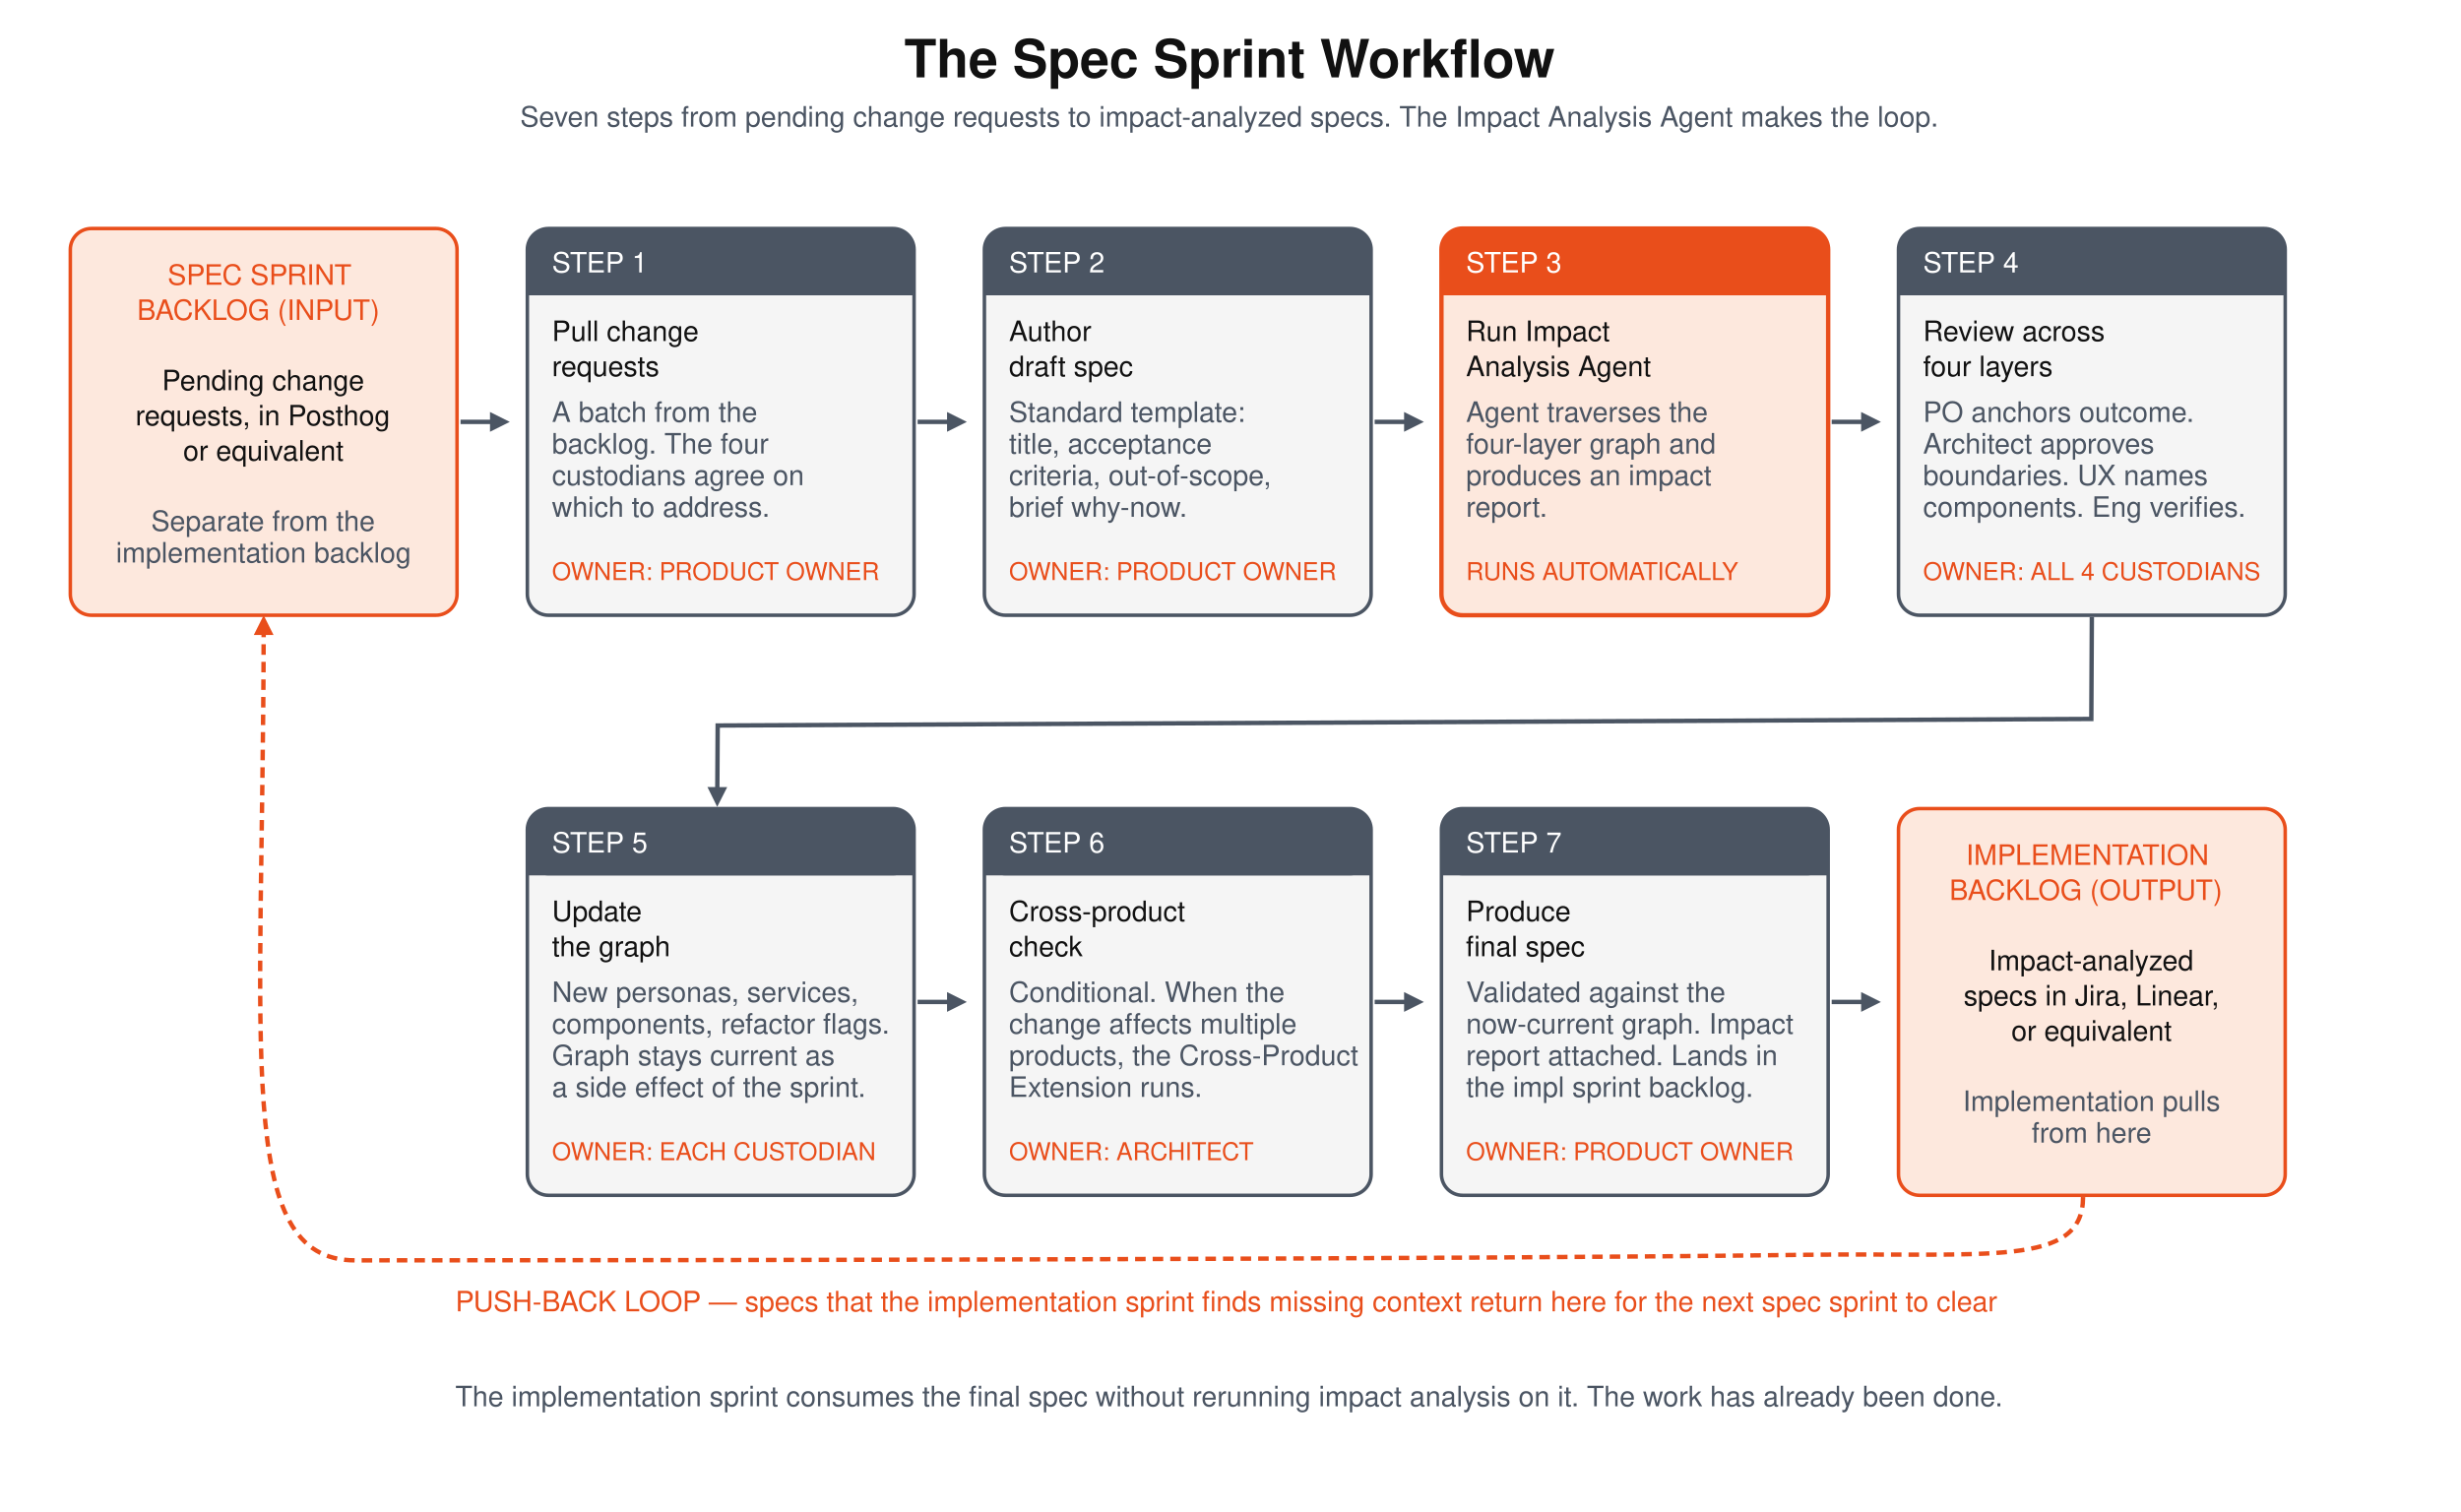
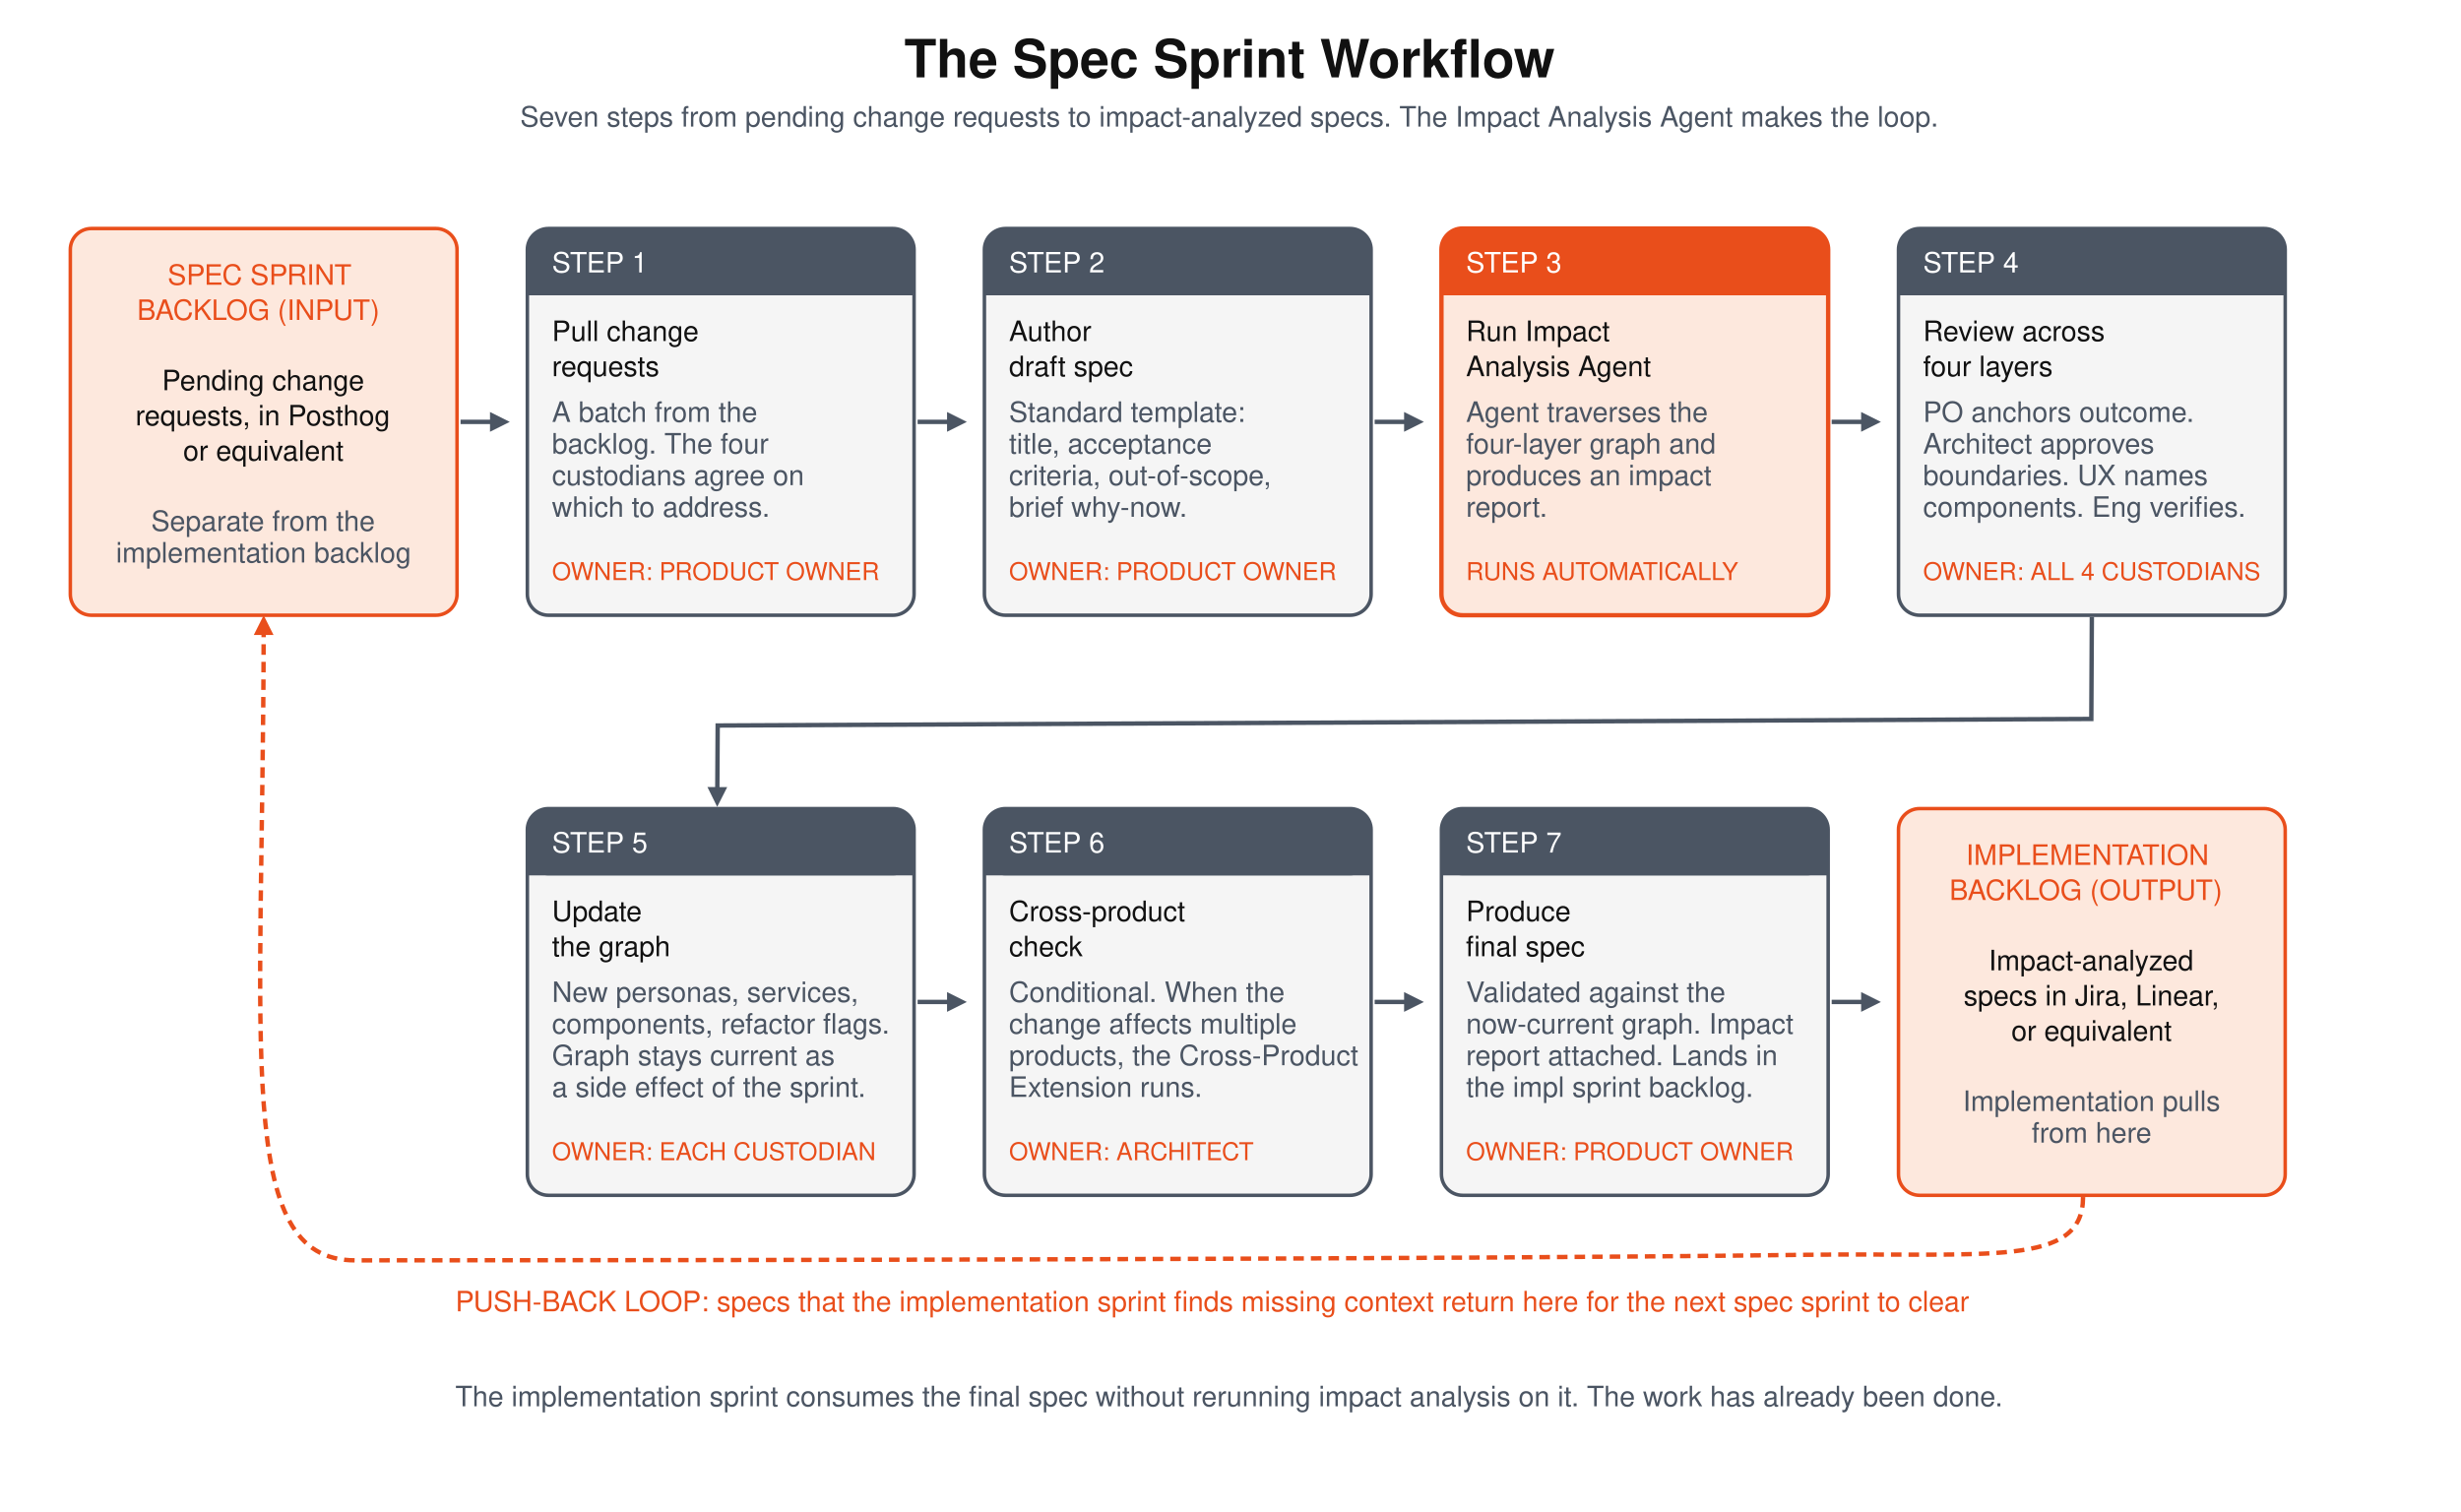
<svg xmlns="http://www.w3.org/2000/svg" viewBox="0 0 1400 860" preserveAspectRatio="xMidYMid meet" width="1400px" height="860px" version="1.1" xml:space="preserve" style="fill-rule:evenodd;clip-rule:evenodd;" class="se-svg">
  <g transform="matrix(1,0,0,1,700,44)">
    <g transform="matrix(30,0,0,30,125.5957,0)">
        </g>
    <g transform="matrix(30,0,0,30,135.5859,0)">
        </g>
    <text x="-185.581px" y="0px" style="font-family:'Helvetica-Bold', 'Helvetica';font-weight:700;font-size:30px;fill:var(--se-text,#111111);">The Spec Sprint Workﬂow</text>
  </g>
  <g transform="matrix(1,0,0,1,700,72)">
    <text x="-404.094px" y="0px" style="font-family:'Helvetica';font-size:16px;fill:var(--se-text-secondary,#4b5563);">Seven steps from pending change requests to impact-analyzed specs. The Impact Analysis Agent makes the loop.</text>
  </g>
  <g transform="matrix(1,0,0,1,40,130)">
    <path d="M220,12L220,208C220,214.623 214.623,220 208,220L12,220C5.377,220 0,214.623 0,208L0,12C0,5.377 5.377,0 12,0L208,0C214.623,0 220,5.377 220,12Z" style="fill:var(--se-accent-fill,#FDE8DD);stroke:var(--se-accent,#E94E1B);stroke-width:2px;" />
    <g transform="matrix(1,0,0,1,109.88,32)">
      <text x="-54.544px" y="0px" style="font-family:'Helvetica';font-size:16px;fill:var(--se-accent,#E94E1B);">SPEC SPRINT</text>
    </g>
    <g transform="matrix(1,0,0,1,109.88,52)">
      <text x="-71.91px" y="0px" style="font-family:'Helvetica';font-size:16px;fill:var(--se-accent,#E94E1B);">BACKLOG (INPUT)</text>
    </g>
    <g transform="matrix(1,0,0,1,110,92)">
      <text x="-57.828px" y="0px" style="font-family:'Helvetica';font-size:16px;fill:var(--se-text,#111111);">Pending change</text>
    </g>
    <g transform="matrix(1,0,0,1,110,112)">
      <text x="-72.934px" y="0px" style="font-family:'Helvetica';font-size:16px;fill:var(--se-text,#111111);">requests, in Posthog</text>
    </g>
    <g transform="matrix(1,0,0,1,110,132)">
      <text x="-45.809px" y="0px" style="font-family:'Helvetica';font-size:16px;fill:var(--se-text,#111111);">or equivalent</text>
    </g>
    <g transform="matrix(1,0,0,1,110,172)">
      <text x="-64.035px" y="0px" style="font-family:'Helvetica';font-size:16px;fill:var(--se-text-secondary,#4b5563);">Separate from the</text>
    </g>
    <g transform="matrix(1,0,0,1,110,190)">
      <text x="-84.047px" y="0px" style="font-family:'Helvetica';font-size:16px;fill:var(--se-text-secondary,#4b5563);">implementation backlog</text>
    </g>
  </g>
  <g>
    <path d="M262,240L290,240" style="fill:none;fill-rule:nonzero;" />
    <path d="M278.75,234.375L290,240L278.75,245.625L278.75,234.375Z" style="fill:var(--se-text-secondary,#4b5563);fill-rule:nonzero;" />
    <path d="M262,240L281,240" style="fill:none;fill-rule:nonzero;stroke:var(--se-text-secondary,#4b5563);stroke-width:2.5px;" />
  </g>
  <g transform="matrix(1,0,0,1,300,130)">
    <path d="M220,12L220,208C220,214.623 214.623,220 208,220L12,220C5.377,220 0,214.623 0,208L0,12C0,5.377 5.377,0 12,0L208,0C214.623,0 220,5.377 220,12Z" style="fill:var(--se-panel-fill,#f5f5f5);stroke:var(--se-text-secondary,#4b5563);stroke-width:2px;" />
    <path d="M220,12L220,26C220,32.623 214.623,38 208,38L12,38C5.377,38 0,32.623 0,26L0,12C0,5.377 5.377,0 12,0L208,0C214.623,0 220,5.377 220,12Z" style="fill:var(--se-text-secondary,#4b5563);" />
    <rect x="0" y="26" width="220" height="12" style="fill:var(--se-text-secondary,#4b5563);" />
    <g transform="matrix(1,0,0,1,14,25)">
      <text x="0px" y="0px" style="font-family:'Helvetica';font-size:16px;fill:var(--se-box-fill,#ffffff);">STEP 1</text>
    </g>
    <g transform="matrix(1,0,0,1,14,64)">
      <text x="0px" y="0px" style="font-family:'Helvetica';font-size:16px;fill:var(--se-text,#111111);">Pull change</text>
    </g>
    <g transform="matrix(1,0,0,1,14,84)">
      <text x="0px" y="0px" style="font-family:'Helvetica';font-size:16px;fill:var(--se-text,#111111);">requests</text>
    </g>
    <g transform="matrix(1,0,0,1,14,110)">
      <text x="0px" y="0px" style="font-family:'Helvetica';font-size:16px;fill:var(--se-text-secondary,#4b5563);">A batch from the</text>
    </g>
    <g transform="matrix(1,0,0,1,14,128)">
      <text x="0px" y="0px" style="font-family:'Helvetica';font-size:16px;fill:var(--se-text-secondary,#4b5563);">backlog. The four</text>
    </g>
    <g transform="matrix(1,0,0,1,14,146)">
      <text x="0px" y="0px" style="font-family:'Helvetica';font-size:16px;fill:var(--se-text-secondary,#4b5563);">custodians agree on</text>
    </g>
    <g transform="matrix(1,0,0,1,14,164)">
      <text x="0px" y="0px" style="font-family:'Helvetica';font-size:16px;fill:var(--se-text-secondary,#4b5563);">which to address.</text>
    </g>
    <g transform="matrix(1,0,0,1,14,200)">
      <text x="0px" y="0px" style="font-family:'Helvetica';font-size:14px;fill:var(--se-accent,#E94E1B);">OWNER: PRODUCT OWNER</text>
    </g>
  </g>
  <g>
    <path d="M522,240L550,240" style="fill:none;fill-rule:nonzero;" />
    <path d="M538.75,234.375L550,240L538.75,245.625L538.75,234.375Z" style="fill:var(--se-text-secondary,#4b5563);fill-rule:nonzero;" />
    <path d="M522,240L541,240" style="fill:none;fill-rule:nonzero;stroke:var(--se-text-secondary,#4b5563);stroke-width:2.5px;" />
  </g>
  <g transform="matrix(1,0,0,1,560,130)">
    <path d="M220,12L220,208C220,214.623 214.623,220 208,220L12,220C5.377,220 0,214.623 0,208L0,12C0,5.377 5.377,0 12,0L208,0C214.623,0 220,5.377 220,12Z" style="fill:var(--se-panel-fill,#f5f5f5);stroke:var(--se-text-secondary,#4b5563);stroke-width:2px;" />
    <path d="M220,12L220,26C220,32.623 214.623,38 208,38L12,38C5.377,38 0,32.623 0,26L0,12C0,5.377 5.377,0 12,0L208,0C214.623,0 220,5.377 220,12Z" style="fill:var(--se-text-secondary,#4b5563);" />
    <rect x="0" y="26" width="220" height="12" style="fill:var(--se-text-secondary,#4b5563);" />
    <g transform="matrix(1,0,0,1,14,25)">
      <text x="0px" y="0px" style="font-family:'Helvetica';font-size:16px;fill:var(--se-box-fill,#ffffff);">STEP 2</text>
    </g>
    <g transform="matrix(1,0,0,1,14,64)">
      <text x="0px" y="0px" style="font-family:'Helvetica';font-size:16px;fill:var(--se-text,#111111);">Author</text>
    </g>
    <g transform="matrix(1,0,0,1,14,84)">
      <text x="0px" y="0px" style="font-family:'Helvetica';font-size:16px;fill:var(--se-text,#111111);">draft spec</text>
    </g>
    <g transform="matrix(1,0,0,1,14,110)">
      <text x="0px" y="0px" style="font-family:'Helvetica';font-size:16px;fill:var(--se-text-secondary,#4b5563);">Standard template:</text>
    </g>
    <g transform="matrix(1,0,0,1,14,128)">
      <text x="0px" y="0px" style="font-family:'Helvetica';font-size:16px;fill:var(--se-text-secondary,#4b5563);">title, acceptance</text>
    </g>
    <g transform="matrix(1,0,0,1,14,146)">
      <text x="0px" y="0px" style="font-family:'Helvetica';font-size:16px;fill:var(--se-text-secondary,#4b5563);">criteria, out-of-scope,</text>
    </g>
    <g transform="matrix(1,0,0,1,14,164)">
      <text x="0px" y="0px" style="font-family:'Helvetica';font-size:16px;fill:var(--se-text-secondary,#4b5563);">brief why-now.</text>
    </g>
    <g transform="matrix(1,0,0,1,14,200)">
      <text x="0px" y="0px" style="font-family:'Helvetica';font-size:14px;fill:var(--se-accent,#E94E1B);">OWNER: PRODUCT OWNER</text>
    </g>
  </g>
  <g>
    <path d="M782,240L810,240" style="fill:none;fill-rule:nonzero;" />
    <path d="M798.75,234.375L810,240L798.75,245.625L798.75,234.375Z" style="fill:var(--se-text-secondary,#4b5563);fill-rule:nonzero;" />
    <path d="M782,240L801,240" style="fill:none;fill-rule:nonzero;stroke:var(--se-text-secondary,#4b5563);stroke-width:2.5px;" />
  </g>
  <g transform="matrix(1,0,0,1,820,130)">
    <path d="M220,12L220,208C220,214.623 214.623,220 208,220L12,220C5.377,220 0,214.623 0,208L0,12C0,5.377 5.377,0 12,0L208,0C214.623,0 220,5.377 220,12Z" style="fill:var(--se-accent-fill,#FDE8DD);stroke:var(--se-accent,#E94E1B);stroke-width:2.5px;" />
    <path d="M220,12L220,26C220,32.623 214.623,38 208,38L12,38C5.377,38 0,32.623 0,26L0,12C0,5.377 5.377,0 12,0L208,0C214.623,0 220,5.377 220,12Z" style="fill:var(--se-accent,#E94E1B);" />
    <rect x="0" y="26" width="220" height="12" style="fill:var(--se-accent,#E94E1B);" />
    <g transform="matrix(1,0,0,1,14,25)">
      <text x="0px" y="0px" style="font-family:'Helvetica';font-size:16px;fill:var(--se-box-fill,#ffffff);">STEP 3</text>
    </g>
    <g transform="matrix(1,0,0,1,14,64)">
      <text x="0px" y="0px" style="font-family:'Helvetica';font-size:16px;fill:var(--se-text,#111111);">Run Impact</text>
    </g>
    <g transform="matrix(1,0,0,1,14,84)">
      <text x="0px" y="0px" style="font-family:'Helvetica';font-size:16px;fill:var(--se-text,#111111);">Analysis Agent</text>
    </g>
    <g transform="matrix(1,0,0,1,14,110)">
      <text x="0px" y="0px" style="font-family:'Helvetica';font-size:16px;fill:var(--se-text-secondary,#4b5563);">Agent traverses the</text>
    </g>
    <g transform="matrix(1,0,0,1,14,128)">
      <text x="0px" y="0px" style="font-family:'Helvetica';font-size:16px;fill:var(--se-text-secondary,#4b5563);">four-layer graph and</text>
    </g>
    <g transform="matrix(1,0,0,1,14,146)">
      <text x="0px" y="0px" style="font-family:'Helvetica';font-size:16px;fill:var(--se-text-secondary,#4b5563);">produces an impact</text>
    </g>
    <g transform="matrix(1,0,0,1,14,164)">
      <text x="0px" y="0px" style="font-family:'Helvetica';font-size:16px;fill:var(--se-text-secondary,#4b5563);">report.</text>
    </g>
    <g transform="matrix(1,0,0,1,14,200)">
      <text x="0px" y="0px" style="font-family:'Helvetica';font-size:14px;fill:var(--se-accent,#E94E1B);">RUNS AUTOMATICALLY</text>
    </g>
  </g>
  <g>
    <path d="M1042,240L1070,240" style="fill:none;fill-rule:nonzero;" />
    <path d="M1058.75,234.375L1070,240L1058.75,245.625L1058.75,234.375Z" style="fill:var(--se-text-secondary,#4b5563);fill-rule:nonzero;" />
    <path d="M1042,240L1061,240" style="fill:none;fill-rule:nonzero;stroke:var(--se-text-secondary,#4b5563);stroke-width:2.5px;" />
  </g>
  <g transform="matrix(1,0,0,1,1080,130)">
    <path d="M220,12L220,208C220,214.623 214.623,220 208,220L12,220C5.377,220 0,214.623 0,208L0,12C0,5.377 5.377,0 12,0L208,0C214.623,0 220,5.377 220,12Z" style="fill:var(--se-panel-fill,#f5f5f5);stroke:var(--se-text-secondary,#4b5563);stroke-width:2px;" />
    <path d="M220,12L220,26C220,32.623 214.623,38 208,38L12,38C5.377,38 0,32.623 0,26L0,12C0,5.377 5.377,0 12,0L208,0C214.623,0 220,5.377 220,12Z" style="fill:var(--se-text-secondary,#4b5563);" />
    <rect x="0" y="26" width="220" height="12" style="fill:var(--se-text-secondary,#4b5563);" />
    <g transform="matrix(1,0,0,1,14,25)">
      <text x="0px" y="0px" style="font-family:'Helvetica';font-size:16px;fill:var(--se-box-fill,#ffffff);">STEP 4</text>
    </g>
    <g transform="matrix(1,0,0,1,14,64)">
      <text x="0px" y="0px" style="font-family:'Helvetica';font-size:16px;fill:var(--se-text,#111111);">Review across</text>
    </g>
    <g transform="matrix(1,0,0,1,14,84)">
      <text x="0px" y="0px" style="font-family:'Helvetica';font-size:16px;fill:var(--se-text,#111111);">four layers</text>
    </g>
    <g transform="matrix(1,0,0,1,14,110)">
      <text x="0px" y="0px" style="font-family:'Helvetica';font-size:16px;fill:var(--se-text-secondary,#4b5563);">PO anchors outcome.</text>
    </g>
    <g transform="matrix(1,0,0,1,14,128)">
      <text x="0px" y="0px" style="font-family:'Helvetica';font-size:16px;fill:var(--se-text-secondary,#4b5563);">Architect approves</text>
    </g>
    <g transform="matrix(1,0,0,1,14,146)">
      <text x="0px" y="0px" style="font-family:'Helvetica';font-size:16px;fill:var(--se-text-secondary,#4b5563);">boundaries. UX names</text>
    </g>
    <g transform="matrix(1,0,0,1,14,164)">
      <g transform="matrix(16,0,0,16,154.75,0)">
            </g>
      <g transform="matrix(16,0,0,16,159.1953,0)">
            </g>
      <text x="0px" y="0px" style="font-family:'Helvetica';font-size:16px;fill:var(--se-text-secondary,#4b5563);">components. Eng veriﬁes.</text>
    </g>
    <g transform="matrix(1,0,0,1,14,200)">
      <text x="0px" y="0px" style="font-family:'Helvetica';font-size:14px;fill:var(--se-accent,#E94E1B);">OWNER: ALL 4 CUSTODIANS</text>
    </g>
  </g>
  <g>
    <path d="M413.691,447.783L408,459L402.442,447.717L413.691,447.783Z" style="fill:var(--se-text-secondary,#4b5563);fill-rule:nonzero;" />
    <path d="M1190,351L1189.696,409L408.274,412.733C408.274,412.733 408.133,436.541 408.053,450" style="fill:none;fill-rule:nonzero;stroke:var(--se-text-secondary,#4b5563);stroke-width:2.5px;" />
  </g>
  <g transform="matrix(1,0,0,1,300,460)">
    <path d="M220,12L220,208C220,214.623 214.623,220 208,220L12,220C5.377,220 0,214.623 0,208L0,12C0,5.377 5.377,0 12,0L208,0C214.623,0 220,5.377 220,12Z" style="fill:var(--se-panel-fill,#f5f5f5);stroke:var(--se-text-secondary,#4b5563);stroke-width:2px;" />
    <path d="M220,12L220,26C220,32.623 214.623,38 208,38L12,38C5.377,38 0,32.623 0,26L0,12C0,5.377 5.377,0 12,0L208,0C214.623,0 220,5.377 220,12Z" style="fill:var(--se-text-secondary,#4b5563);" />
    <rect x="0" y="26" width="220" height="12" style="fill:var(--se-text-secondary,#4b5563);" />
    <g transform="matrix(1,0,0,1,14,25)">
      <text x="0px" y="0px" style="font-family:'Helvetica';font-size:16px;fill:var(--se-box-fill,#ffffff);">STEP 5</text>
    </g>
    <g transform="matrix(1,0,0,1,14,64)">
      <text x="0px" y="0px" style="font-family:'Helvetica';font-size:16px;fill:var(--se-text,#111111);">Update</text>
    </g>
    <g transform="matrix(1,0,0,1,14,84)">
      <text x="0px" y="0px" style="font-family:'Helvetica';font-size:16px;fill:var(--se-text,#111111);">the graph</text>
    </g>
    <g transform="matrix(1,0,0,1,14,110)">
      <text x="0px" y="0px" style="font-family:'Helvetica';font-size:16px;fill:var(--se-text-secondary,#4b5563);">New personas, services,</text>
    </g>
    <g transform="matrix(1,0,0,1,14,128)">
      <g transform="matrix(16,0,0,16,154.7422,0)">
            </g>
      <g transform="matrix(16,0,0,16,159.1875,0)">
            </g>
      <text x="0px" y="0px" style="font-family:'Helvetica';font-size:16px;fill:var(--se-text-secondary,#4b5563);">components, refactor ﬂags.</text>
    </g>
    <g transform="matrix(1,0,0,1,14,146)">
      <text x="0px" y="0px" style="font-family:'Helvetica';font-size:16px;fill:var(--se-text-secondary,#4b5563);">Graph stays current as</text>
    </g>
    <g transform="matrix(1,0,0,1,14,164)">
      <text x="0px" y="0px" style="font-family:'Helvetica';font-size:16px;fill:var(--se-text-secondary,#4b5563);">a side effect of the sprint.</text>
    </g>
    <g transform="matrix(1,0,0,1,14,200)">
      <text x="0px" y="0px" style="font-family:'Helvetica';font-size:14px;fill:var(--se-accent,#E94E1B);">OWNER: EACH CUSTODIAN</text>
    </g>
  </g>
  <g>
    <path d="M522,570L550,570" style="fill:none;fill-rule:nonzero;" />
    <path d="M538.75,564.375L550,570L538.75,575.625L538.75,564.375Z" style="fill:var(--se-text-secondary,#4b5563);fill-rule:nonzero;" />
    <path d="M522,570L541,570" style="fill:none;fill-rule:nonzero;stroke:var(--se-text-secondary,#4b5563);stroke-width:2.5px;" />
  </g>
  <g transform="matrix(1,0,0,1,560,460)">
    <path d="M220,12L220,208C220,214.623 214.623,220 208,220L12,220C5.377,220 0,214.623 0,208L0,12C0,5.377 5.377,0 12,0L208,0C214.623,0 220,5.377 220,12Z" style="fill:var(--se-panel-fill,#f5f5f5);stroke:var(--se-text-secondary,#4b5563);stroke-width:2px;" />
    <path d="M220,12L220,26C220,32.623 214.623,38 208,38L12,38C5.377,38 0,32.623 0,26L0,12C0,5.377 5.377,0 12,0L208,0C214.623,0 220,5.377 220,12Z" style="fill:var(--se-text-secondary,#4b5563);" />
    <rect x="0" y="26" width="220" height="12" style="fill:var(--se-text-secondary,#4b5563);" />
    <g transform="matrix(1,0,0,1,14,25)">
      <text x="0px" y="0px" style="font-family:'Helvetica';font-size:16px;fill:var(--se-box-fill,#ffffff);">STEP 6</text>
    </g>
    <g transform="matrix(1,0,0,1,14,64)">
      <text x="0px" y="0px" style="font-family:'Helvetica';font-size:16px;fill:var(--se-text,#111111);">Cross-product</text>
    </g>
    <g transform="matrix(1,0,0,1,14,84)">
      <text x="0px" y="0px" style="font-family:'Helvetica';font-size:16px;fill:var(--se-text,#111111);">check</text>
    </g>
    <g transform="matrix(1,0,0,1,14,110)">
      <text x="0px" y="0px" style="font-family:'Helvetica';font-size:16px;fill:var(--se-text-secondary,#4b5563);">Conditional. When the</text>
    </g>
    <g transform="matrix(1,0,0,1,14,128)">
      <text x="0px" y="0px" style="font-family:'Helvetica';font-size:16px;fill:var(--se-text-secondary,#4b5563);">change affects multiple</text>
    </g>
    <g transform="matrix(1,0,0,1,14,146)">
      <text x="0px" y="0px" style="font-family:'Helvetica';font-size:16px;fill:var(--se-text-secondary,#4b5563);">products, the Cross-Product</text>
    </g>
    <g transform="matrix(1,0,0,1,14,164)">
      <text x="0px" y="0px" style="font-family:'Helvetica';font-size:16px;fill:var(--se-text-secondary,#4b5563);">Extension runs.</text>
    </g>
    <g transform="matrix(1,0,0,1,14,200)">
      <text x="0px" y="0px" style="font-family:'Helvetica';font-size:14px;fill:var(--se-accent,#E94E1B);">OWNER: ARCHITECT</text>
    </g>
  </g>
  <g>
    <path d="M782,570L810,570" style="fill:none;fill-rule:nonzero;" />
    <path d="M798.75,564.375L810,570L798.75,575.625L798.75,564.375Z" style="fill:var(--se-text-secondary,#4b5563);fill-rule:nonzero;" />
    <path d="M782,570L801,570" style="fill:none;fill-rule:nonzero;stroke:var(--se-text-secondary,#4b5563);stroke-width:2.5px;" />
  </g>
  <g transform="matrix(1,0,0,1,820,460)">
    <path d="M220,12L220,208C220,214.623 214.623,220 208,220L12,220C5.377,220 0,214.623 0,208L0,12C0,5.377 5.377,0 12,0L208,0C214.623,0 220,5.377 220,12Z" style="fill:var(--se-panel-fill,#f5f5f5);stroke:var(--se-text-secondary,#4b5563);stroke-width:2px;" />
    <path d="M220,12L220,26C220,32.623 214.623,38 208,38L12,38C5.377,38 0,32.623 0,26L0,12C0,5.377 5.377,0 12,0L208,0C214.623,0 220,5.377 220,12Z" style="fill:var(--se-text-secondary,#4b5563);" />
    <rect x="0" y="26" width="220" height="12" style="fill:var(--se-text-secondary,#4b5563);" />
    <g transform="matrix(1,0,0,1,14,25)">
      <text x="0px" y="0px" style="font-family:'Helvetica';font-size:16px;fill:var(--se-box-fill,#ffffff);">STEP 7</text>
    </g>
    <g transform="matrix(1,0,0,1,14,64)">
      <text x="0px" y="0px" style="font-family:'Helvetica';font-size:16px;fill:var(--se-text,#111111);">Produce</text>
    </g>
    <g transform="matrix(1,0,0,1,14,84)">
      <g transform="matrix(16,0,0,16,0,0)">
            </g>
      <g transform="matrix(16,0,0,16,4.445312,0)">
            </g>
      <text x="0px" y="0px" style="font-family:'Helvetica';font-size:16px;fill:var(--se-text,#111111);">ﬁnal spec</text>
    </g>
    <g transform="matrix(1,0,0,1,14,110)">
      <text x="0px" y="0px" style="font-family:'Helvetica';font-size:16px;fill:var(--se-text-secondary,#4b5563);">Validated against the</text>
    </g>
    <g transform="matrix(1,0,0,1,14,128)">
      <text x="0px" y="0px" style="font-family:'Helvetica';font-size:16px;fill:var(--se-text-secondary,#4b5563);">now-current graph. Impact</text>
    </g>
    <g transform="matrix(1,0,0,1,14,146)">
      <text x="0px" y="0px" style="font-family:'Helvetica';font-size:16px;fill:var(--se-text-secondary,#4b5563);">report attached. Lands in</text>
    </g>
    <g transform="matrix(1,0,0,1,14,164)">
      <text x="0px" y="0px" style="font-family:'Helvetica';font-size:16px;fill:var(--se-text-secondary,#4b5563);">the impl sprint backlog.</text>
    </g>
    <g transform="matrix(1,0,0,1,14,200)">
      <text x="0px" y="0px" style="font-family:'Helvetica';font-size:14px;fill:var(--se-accent,#E94E1B);">OWNER: PRODUCT OWNER</text>
    </g>
  </g>
  <g>
    <path d="M1042,570L1070,570" style="fill:none;fill-rule:nonzero;" />
    <path d="M1058.75,564.375L1070,570L1058.75,575.625L1058.75,564.375Z" style="fill:var(--se-text-secondary,#4b5563);fill-rule:nonzero;" />
    <path d="M1042,570L1061,570" style="fill:none;fill-rule:nonzero;stroke:var(--se-text-secondary,#4b5563);stroke-width:2.5px;" />
  </g>
  <g transform="matrix(1,0,0,1,1080,460)">
    <path d="M220,12L220,208C220,214.623 214.623,220 208,220L12,220C5.377,220 0,214.623 0,208L0,12C0,5.377 5.377,0 12,0L208,0C214.623,0 220,5.377 220,12Z" style="fill:var(--se-accent-fill,#FDE8DD);stroke:var(--se-accent,#E94E1B);stroke-width:2px;" />
    <g transform="matrix(1,0,0,1,109.88,32)">
      <text x="-71.497px" y="0px" style="font-family:'Helvetica';font-size:16px;fill:var(--se-accent,#E94E1B);">IMPLEMENTATION</text>
    </g>
    <g transform="matrix(1,0,0,1,109.88,52)">
      <text x="-80.917px" y="0px" style="font-family:'Helvetica';font-size:16px;fill:var(--se-accent,#E94E1B);">BACKLOG (OUTPUT)</text>
    </g>
    <g transform="matrix(1,0,0,1,110,92)">
      <text x="-58.695px" y="0px" style="font-family:'Helvetica';font-size:16px;fill:var(--se-text,#111111);">Impact-analyzed</text>
    </g>
    <g transform="matrix(1,0,0,1,110,112)">
      <text x="-72.93px" y="0px" style="font-family:'Helvetica';font-size:16px;fill:var(--se-text,#111111);">specs in Jira, Linear,</text>
    </g>
    <g transform="matrix(1,0,0,1,110,132)">
      <text x="-45.809px" y="0px" style="font-family:'Helvetica';font-size:16px;fill:var(--se-text,#111111);">or equivalent</text>
    </g>
    <g transform="matrix(1,0,0,1,110,172)">
      <text x="-73.371px" y="0px" style="font-family:'Helvetica';font-size:16px;fill:var(--se-text-secondary,#4b5563);">Implementation pulls</text>
    </g>
    <g transform="matrix(1,0,0,1,110,190)">
      <text x="-34.234px" y="0px" style="font-family:'Helvetica';font-size:16px;fill:var(--se-text-secondary,#4b5563);">from here</text>
    </g>
  </g>
  <g>
    <path d="M144.365,361.245L150,350L155.615,361.255L144.365,361.245Z" style="fill:var(--se-accent,#E94E1B);fill-rule:nonzero;" />
    <path d="M1185,681C1184.957,721.037 1131.289,712.483 1026.56,713.854C839.414,716.304 411.09,717 202,717C133.186,717 149.581,599.594 149.992,359" style="fill:none;fill-rule:nonzero;stroke:var(--se-accent,#E94E1B);stroke-width:2.5px;stroke-dasharray:6,4;" />
    <g transform="matrix(1,0,0,1,700,746)">
      <g transform="matrix(16,0,0,16,-13.49609,0)">
            </g>
      <g transform="matrix(16,0,0,16,-9.050781,0)">
            </g>
-       <text x="-440.941px" y="0px" style="font-family:'Helvetica';font-size:16px;fill:var(--se-accent,#E94E1B);">PUSH-BACK LOOP — specs that the implementation sprint ﬁnds missing context return here for the next spec sprint to clear</text>
+       <text x="-440.941px" y="0px" style="font-family:'Helvetica';font-size:16px;fill:var(--se-accent,#E94E1B);">PUSH-BACK LOOP: specs that the implementation sprint ﬁnds missing context return here for the next spec sprint to clear</text>
    </g>
  </g>
  <g transform="matrix(1,0,0,1,700,800)">
    <g transform="matrix(16,0,0,16,-148.3984,0)">
        </g>
    <g transform="matrix(16,0,0,16,-143.9531,0)">
        </g>
    <text x="-440.984px" y="0px" style="font-family:'Helvetica';font-size:16px;fill:var(--se-text-secondary,#4b5563);">The implementation sprint consumes the ﬁnal spec without rerunning impact analysis on it. The work has already been done.</text>
  </g>
</svg>
